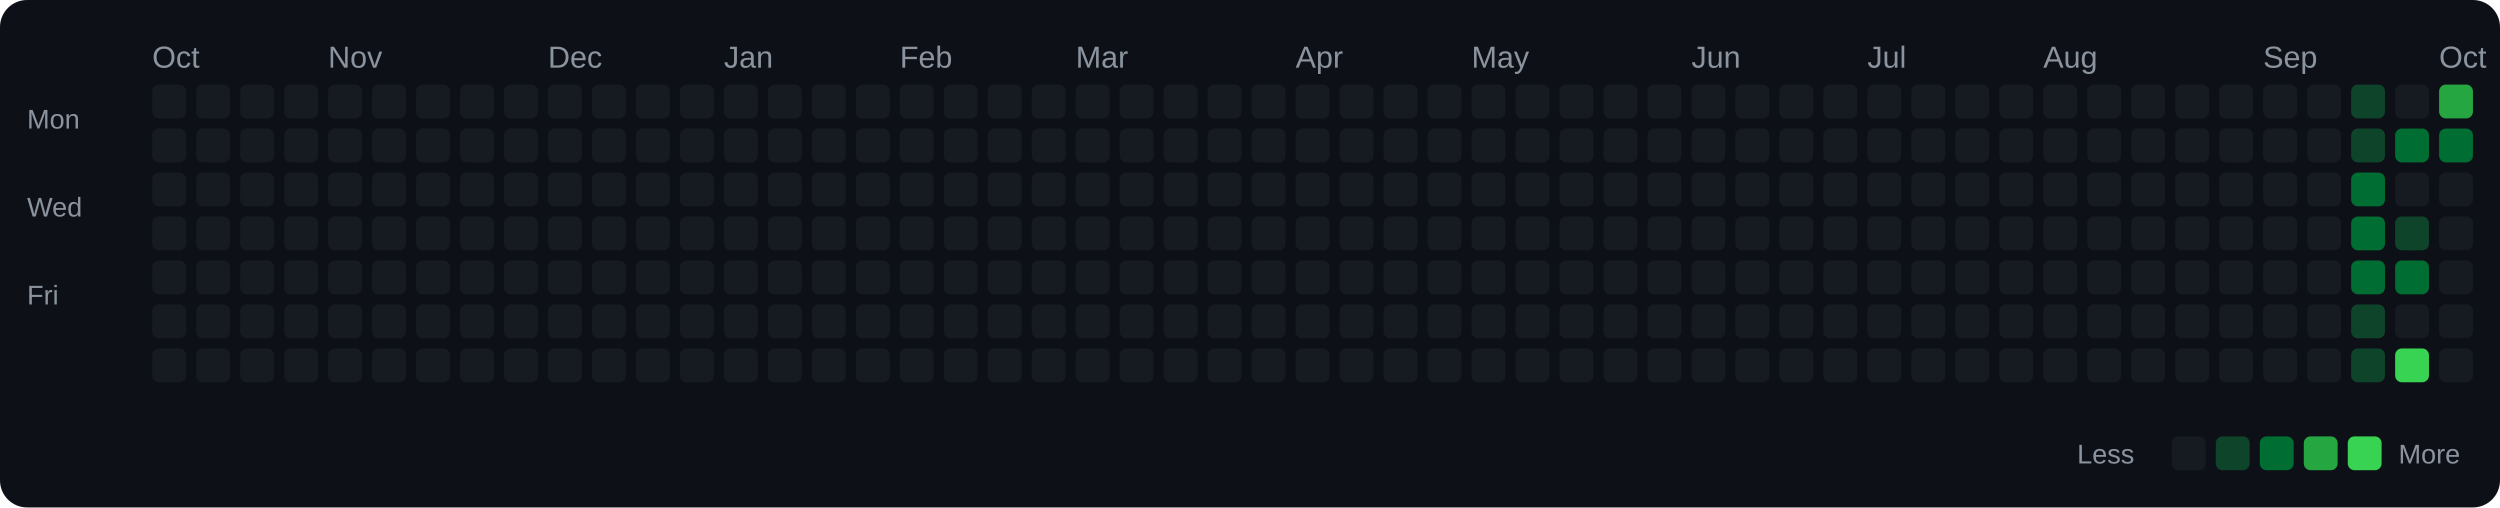
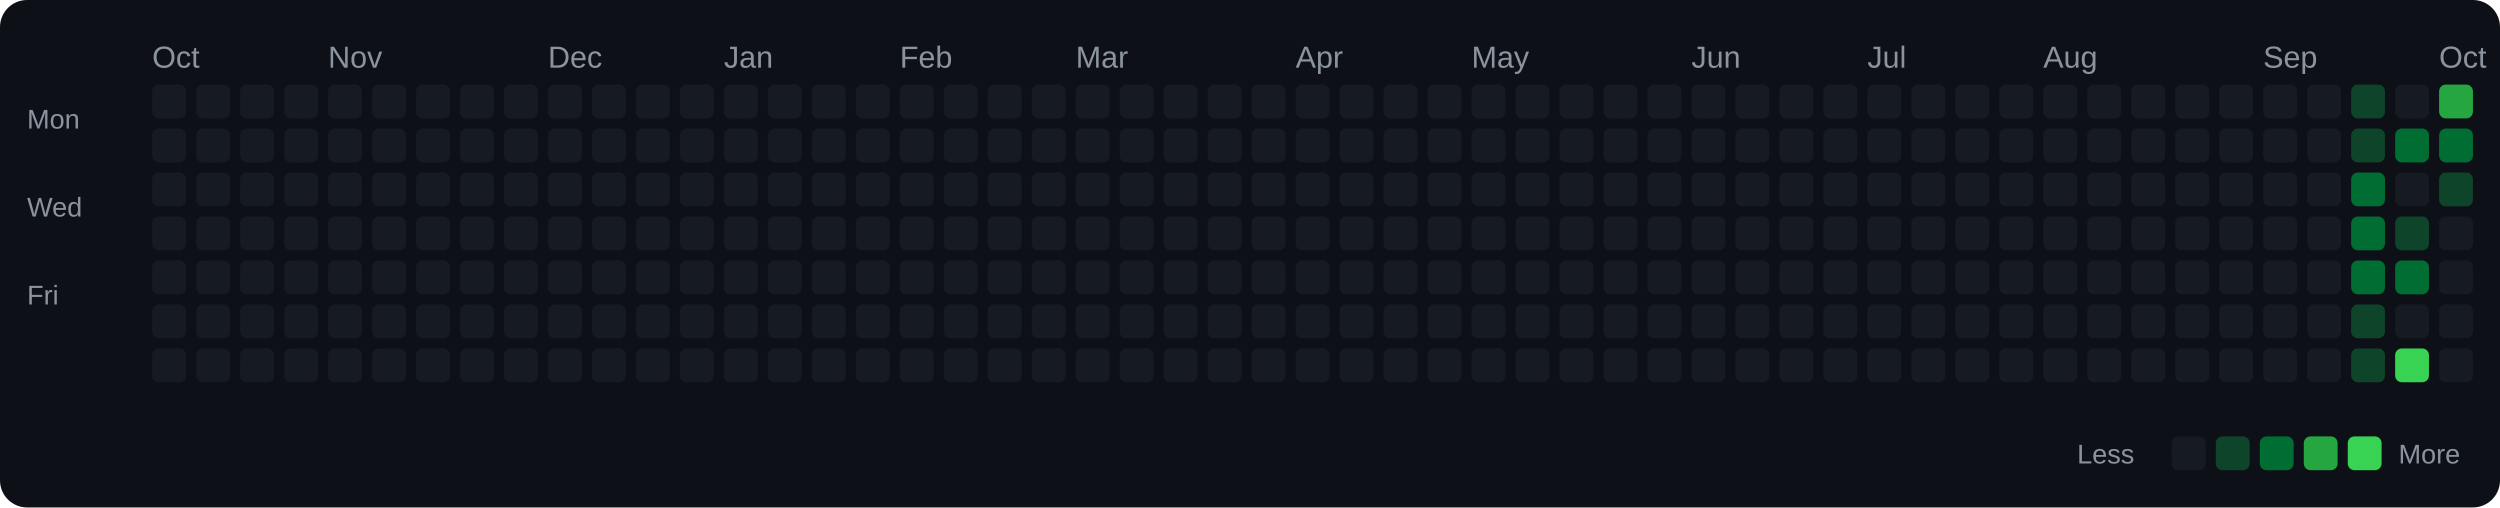
<svg xmlns="http://www.w3.org/2000/svg" width="739" height="150" viewBox="0 0 739 150" role="img" aria-labelledby="title description">
  <rect width="100%" height="100%" fill="#0d1117" rx="8" />
  <text x="45" y="20" fill="#8b949e" font-family="Arial, sans-serif" font-size="9"> Oct </text>
  <text x="97" y="20" fill="#8b949e" font-family="Arial, sans-serif" font-size="9"> Nov </text>
  <text x="162" y="20" fill="#8b949e" font-family="Arial, sans-serif" font-size="9"> Dec </text>
  <text x="214" y="20" fill="#8b949e" font-family="Arial, sans-serif" font-size="9"> Jan </text>
  <text x="266" y="20" fill="#8b949e" font-family="Arial, sans-serif" font-size="9"> Feb </text>
  <text x="318" y="20" fill="#8b949e" font-family="Arial, sans-serif" font-size="9"> Mar </text>
  <text x="383" y="20" fill="#8b949e" font-family="Arial, sans-serif" font-size="9"> Apr </text>
  <text x="435" y="20" fill="#8b949e" font-family="Arial, sans-serif" font-size="9"> May </text>
  <text x="500" y="20" fill="#8b949e" font-family="Arial, sans-serif" font-size="9"> Jun </text>
  <text x="552" y="20" fill="#8b949e" font-family="Arial, sans-serif" font-size="9"> Jul </text>
  <text x="604" y="20" fill="#8b949e" font-family="Arial, sans-serif" font-size="9"> Aug </text>
  <text x="669" y="20" fill="#8b949e" font-family="Arial, sans-serif" font-size="9"> Sep </text>
  <text x="721" y="20" fill="#8b949e" font-family="Arial, sans-serif" font-size="9"> Oct </text>
  <rect x="45" y="25" width="10" height="10" rx="2" fill="#161b22"> </rect>
  <rect x="45" y="38" width="10" height="10" rx="2" fill="#161b22"> </rect>
  <rect x="45" y="51" width="10" height="10" rx="2" fill="#161b22"> </rect>
  <rect x="45" y="64" width="10" height="10" rx="2" fill="#161b22"> </rect>
  <rect x="45" y="77" width="10" height="10" rx="2" fill="#161b22"> </rect>
  <rect x="45" y="90" width="10" height="10" rx="2" fill="#161b22"> </rect>
  <rect x="45" y="103" width="10" height="10" rx="2" fill="#161b22"> </rect>
  <rect x="58" y="25" width="10" height="10" rx="2" fill="#161b22"> </rect>
  <rect x="58" y="38" width="10" height="10" rx="2" fill="#161b22"> </rect>
  <rect x="58" y="51" width="10" height="10" rx="2" fill="#161b22"> </rect>
  <rect x="58" y="64" width="10" height="10" rx="2" fill="#161b22"> </rect>
  <rect x="58" y="77" width="10" height="10" rx="2" fill="#161b22"> </rect>
  <rect x="58" y="90" width="10" height="10" rx="2" fill="#161b22"> </rect>
  <rect x="58" y="103" width="10" height="10" rx="2" fill="#161b22"> </rect>
  <rect x="71" y="25" width="10" height="10" rx="2" fill="#161b22"> </rect>
  <rect x="71" y="38" width="10" height="10" rx="2" fill="#161b22"> </rect>
  <rect x="71" y="51" width="10" height="10" rx="2" fill="#161b22"> </rect>
  <rect x="71" y="64" width="10" height="10" rx="2" fill="#161b22"> </rect>
  <rect x="71" y="77" width="10" height="10" rx="2" fill="#161b22"> </rect>
  <rect x="71" y="90" width="10" height="10" rx="2" fill="#161b22"> </rect>
  <rect x="71" y="103" width="10" height="10" rx="2" fill="#161b22"> </rect>
  <rect x="84" y="25" width="10" height="10" rx="2" fill="#161b22"> </rect>
  <rect x="84" y="38" width="10" height="10" rx="2" fill="#161b22"> </rect>
  <rect x="84" y="51" width="10" height="10" rx="2" fill="#161b22"> </rect>
  <rect x="84" y="64" width="10" height="10" rx="2" fill="#161b22"> </rect>
  <rect x="84" y="77" width="10" height="10" rx="2" fill="#161b22"> </rect>
  <rect x="84" y="90" width="10" height="10" rx="2" fill="#161b22"> </rect>
  <rect x="84" y="103" width="10" height="10" rx="2" fill="#161b22"> </rect>
  <rect x="97" y="25" width="10" height="10" rx="2" fill="#161b22"> </rect>
  <rect x="97" y="38" width="10" height="10" rx="2" fill="#161b22"> </rect>
  <rect x="97" y="51" width="10" height="10" rx="2" fill="#161b22"> </rect>
  <rect x="97" y="64" width="10" height="10" rx="2" fill="#161b22"> </rect>
  <rect x="97" y="77" width="10" height="10" rx="2" fill="#161b22"> </rect>
  <rect x="97" y="90" width="10" height="10" rx="2" fill="#161b22"> </rect>
  <rect x="97" y="103" width="10" height="10" rx="2" fill="#161b22"> </rect>
  <rect x="110" y="25" width="10" height="10" rx="2" fill="#161b22"> </rect>
  <rect x="110" y="38" width="10" height="10" rx="2" fill="#161b22"> </rect>
  <rect x="110" y="51" width="10" height="10" rx="2" fill="#161b22"> </rect>
  <rect x="110" y="64" width="10" height="10" rx="2" fill="#161b22"> </rect>
  <rect x="110" y="77" width="10" height="10" rx="2" fill="#161b22"> </rect>
  <rect x="110" y="90" width="10" height="10" rx="2" fill="#161b22"> </rect>
  <rect x="110" y="103" width="10" height="10" rx="2" fill="#161b22"> </rect>
  <rect x="123" y="25" width="10" height="10" rx="2" fill="#161b22"> </rect>
  <rect x="123" y="38" width="10" height="10" rx="2" fill="#161b22"> </rect>
  <rect x="123" y="51" width="10" height="10" rx="2" fill="#161b22"> </rect>
  <rect x="123" y="64" width="10" height="10" rx="2" fill="#161b22"> </rect>
  <rect x="123" y="77" width="10" height="10" rx="2" fill="#161b22"> </rect>
  <rect x="123" y="90" width="10" height="10" rx="2" fill="#161b22"> </rect>
  <rect x="123" y="103" width="10" height="10" rx="2" fill="#161b22"> </rect>
  <rect x="136" y="25" width="10" height="10" rx="2" fill="#161b22"> </rect>
  <rect x="136" y="38" width="10" height="10" rx="2" fill="#161b22"> </rect>
  <rect x="136" y="51" width="10" height="10" rx="2" fill="#161b22"> </rect>
  <rect x="136" y="64" width="10" height="10" rx="2" fill="#161b22"> </rect>
  <rect x="136" y="77" width="10" height="10" rx="2" fill="#161b22"> </rect>
  <rect x="136" y="90" width="10" height="10" rx="2" fill="#161b22"> </rect>
  <rect x="136" y="103" width="10" height="10" rx="2" fill="#161b22"> </rect>
  <rect x="149" y="25" width="10" height="10" rx="2" fill="#161b22"> </rect>
  <rect x="149" y="38" width="10" height="10" rx="2" fill="#161b22"> </rect>
  <rect x="149" y="51" width="10" height="10" rx="2" fill="#161b22"> </rect>
  <rect x="149" y="64" width="10" height="10" rx="2" fill="#161b22"> </rect>
  <rect x="149" y="77" width="10" height="10" rx="2" fill="#161b22"> </rect>
  <rect x="149" y="90" width="10" height="10" rx="2" fill="#161b22"> </rect>
  <rect x="149" y="103" width="10" height="10" rx="2" fill="#161b22"> </rect>
  <rect x="162" y="25" width="10" height="10" rx="2" fill="#161b22"> </rect>
  <rect x="162" y="38" width="10" height="10" rx="2" fill="#161b22"> </rect>
  <rect x="162" y="51" width="10" height="10" rx="2" fill="#161b22"> </rect>
  <rect x="162" y="64" width="10" height="10" rx="2" fill="#161b22"> </rect>
  <rect x="162" y="77" width="10" height="10" rx="2" fill="#161b22"> </rect>
  <rect x="162" y="90" width="10" height="10" rx="2" fill="#161b22"> </rect>
  <rect x="162" y="103" width="10" height="10" rx="2" fill="#161b22"> </rect>
  <rect x="175" y="25" width="10" height="10" rx="2" fill="#161b22"> </rect>
  <rect x="175" y="38" width="10" height="10" rx="2" fill="#161b22"> </rect>
  <rect x="175" y="51" width="10" height="10" rx="2" fill="#161b22"> </rect>
  <rect x="175" y="64" width="10" height="10" rx="2" fill="#161b22"> </rect>
  <rect x="175" y="77" width="10" height="10" rx="2" fill="#161b22"> </rect>
  <rect x="175" y="90" width="10" height="10" rx="2" fill="#161b22"> </rect>
  <rect x="175" y="103" width="10" height="10" rx="2" fill="#161b22"> </rect>
  <rect x="188" y="25" width="10" height="10" rx="2" fill="#161b22"> </rect>
  <rect x="188" y="38" width="10" height="10" rx="2" fill="#161b22"> </rect>
  <rect x="188" y="51" width="10" height="10" rx="2" fill="#161b22"> </rect>
  <rect x="188" y="64" width="10" height="10" rx="2" fill="#161b22"> </rect>
  <rect x="188" y="77" width="10" height="10" rx="2" fill="#161b22"> </rect>
  <rect x="188" y="90" width="10" height="10" rx="2" fill="#161b22"> </rect>
  <rect x="188" y="103" width="10" height="10" rx="2" fill="#161b22"> </rect>
  <rect x="201" y="25" width="10" height="10" rx="2" fill="#161b22"> </rect>
  <rect x="201" y="38" width="10" height="10" rx="2" fill="#161b22"> </rect>
  <rect x="201" y="51" width="10" height="10" rx="2" fill="#161b22"> </rect>
  <rect x="201" y="64" width="10" height="10" rx="2" fill="#161b22"> </rect>
  <rect x="201" y="77" width="10" height="10" rx="2" fill="#161b22"> </rect>
  <rect x="201" y="90" width="10" height="10" rx="2" fill="#161b22"> </rect>
  <rect x="201" y="103" width="10" height="10" rx="2" fill="#161b22"> </rect>
  <rect x="214" y="25" width="10" height="10" rx="2" fill="#161b22"> </rect>
  <rect x="214" y="38" width="10" height="10" rx="2" fill="#161b22"> </rect>
  <rect x="214" y="51" width="10" height="10" rx="2" fill="#161b22"> </rect>
  <rect x="214" y="64" width="10" height="10" rx="2" fill="#161b22"> </rect>
  <rect x="214" y="77" width="10" height="10" rx="2" fill="#161b22"> </rect>
  <rect x="214" y="90" width="10" height="10" rx="2" fill="#161b22"> </rect>
  <rect x="214" y="103" width="10" height="10" rx="2" fill="#161b22"> </rect>
  <rect x="227" y="25" width="10" height="10" rx="2" fill="#161b22"> </rect>
  <rect x="227" y="38" width="10" height="10" rx="2" fill="#161b22"> </rect>
  <rect x="227" y="51" width="10" height="10" rx="2" fill="#161b22"> </rect>
  <rect x="227" y="64" width="10" height="10" rx="2" fill="#161b22"> </rect>
  <rect x="227" y="77" width="10" height="10" rx="2" fill="#161b22"> </rect>
  <rect x="227" y="90" width="10" height="10" rx="2" fill="#161b22"> </rect>
  <rect x="227" y="103" width="10" height="10" rx="2" fill="#161b22"> </rect>
  <rect x="240" y="25" width="10" height="10" rx="2" fill="#161b22"> </rect>
  <rect x="240" y="38" width="10" height="10" rx="2" fill="#161b22"> </rect>
  <rect x="240" y="51" width="10" height="10" rx="2" fill="#161b22"> </rect>
  <rect x="240" y="64" width="10" height="10" rx="2" fill="#161b22"> </rect>
  <rect x="240" y="77" width="10" height="10" rx="2" fill="#161b22"> </rect>
  <rect x="240" y="90" width="10" height="10" rx="2" fill="#161b22"> </rect>
  <rect x="240" y="103" width="10" height="10" rx="2" fill="#161b22"> </rect>
  <rect x="253" y="25" width="10" height="10" rx="2" fill="#161b22"> </rect>
  <rect x="253" y="38" width="10" height="10" rx="2" fill="#161b22"> </rect>
  <rect x="253" y="51" width="10" height="10" rx="2" fill="#161b22"> </rect>
  <rect x="253" y="64" width="10" height="10" rx="2" fill="#161b22"> </rect>
  <rect x="253" y="77" width="10" height="10" rx="2" fill="#161b22"> </rect>
  <rect x="253" y="90" width="10" height="10" rx="2" fill="#161b22"> </rect>
  <rect x="253" y="103" width="10" height="10" rx="2" fill="#161b22"> </rect>
  <rect x="266" y="25" width="10" height="10" rx="2" fill="#161b22"> </rect>
  <rect x="266" y="38" width="10" height="10" rx="2" fill="#161b22"> </rect>
  <rect x="266" y="51" width="10" height="10" rx="2" fill="#161b22"> </rect>
  <rect x="266" y="64" width="10" height="10" rx="2" fill="#161b22"> </rect>
  <rect x="266" y="77" width="10" height="10" rx="2" fill="#161b22"> </rect>
  <rect x="266" y="90" width="10" height="10" rx="2" fill="#161b22"> </rect>
  <rect x="266" y="103" width="10" height="10" rx="2" fill="#161b22"> </rect>
  <rect x="279" y="25" width="10" height="10" rx="2" fill="#161b22"> </rect>
  <rect x="279" y="38" width="10" height="10" rx="2" fill="#161b22"> </rect>
  <rect x="279" y="51" width="10" height="10" rx="2" fill="#161b22"> </rect>
  <rect x="279" y="64" width="10" height="10" rx="2" fill="#161b22"> </rect>
  <rect x="279" y="77" width="10" height="10" rx="2" fill="#161b22"> </rect>
  <rect x="279" y="90" width="10" height="10" rx="2" fill="#161b22"> </rect>
  <rect x="279" y="103" width="10" height="10" rx="2" fill="#161b22"> </rect>
  <rect x="292" y="25" width="10" height="10" rx="2" fill="#161b22"> </rect>
  <rect x="292" y="38" width="10" height="10" rx="2" fill="#161b22"> </rect>
  <rect x="292" y="51" width="10" height="10" rx="2" fill="#161b22"> </rect>
  <rect x="292" y="64" width="10" height="10" rx="2" fill="#161b22"> </rect>
  <rect x="292" y="77" width="10" height="10" rx="2" fill="#161b22"> </rect>
  <rect x="292" y="90" width="10" height="10" rx="2" fill="#161b22"> </rect>
  <rect x="292" y="103" width="10" height="10" rx="2" fill="#161b22"> </rect>
  <rect x="305" y="25" width="10" height="10" rx="2" fill="#161b22"> </rect>
  <rect x="305" y="38" width="10" height="10" rx="2" fill="#161b22"> </rect>
  <rect x="305" y="51" width="10" height="10" rx="2" fill="#161b22"> </rect>
  <rect x="305" y="64" width="10" height="10" rx="2" fill="#161b22"> </rect>
  <rect x="305" y="77" width="10" height="10" rx="2" fill="#161b22"> </rect>
  <rect x="305" y="90" width="10" height="10" rx="2" fill="#161b22"> </rect>
  <rect x="305" y="103" width="10" height="10" rx="2" fill="#161b22"> </rect>
  <rect x="318" y="25" width="10" height="10" rx="2" fill="#161b22"> </rect>
  <rect x="318" y="38" width="10" height="10" rx="2" fill="#161b22"> </rect>
  <rect x="318" y="51" width="10" height="10" rx="2" fill="#161b22"> </rect>
  <rect x="318" y="64" width="10" height="10" rx="2" fill="#161b22"> </rect>
  <rect x="318" y="77" width="10" height="10" rx="2" fill="#161b22"> </rect>
  <rect x="318" y="90" width="10" height="10" rx="2" fill="#161b22"> </rect>
  <rect x="318" y="103" width="10" height="10" rx="2" fill="#161b22"> </rect>
  <rect x="331" y="25" width="10" height="10" rx="2" fill="#161b22"> </rect>
  <rect x="331" y="38" width="10" height="10" rx="2" fill="#161b22"> </rect>
  <rect x="331" y="51" width="10" height="10" rx="2" fill="#161b22"> </rect>
  <rect x="331" y="64" width="10" height="10" rx="2" fill="#161b22"> </rect>
  <rect x="331" y="77" width="10" height="10" rx="2" fill="#161b22"> </rect>
  <rect x="331" y="90" width="10" height="10" rx="2" fill="#161b22"> </rect>
  <rect x="331" y="103" width="10" height="10" rx="2" fill="#161b22"> </rect>
  <rect x="344" y="25" width="10" height="10" rx="2" fill="#161b22"> </rect>
  <rect x="344" y="38" width="10" height="10" rx="2" fill="#161b22"> </rect>
  <rect x="344" y="51" width="10" height="10" rx="2" fill="#161b22"> </rect>
  <rect x="344" y="64" width="10" height="10" rx="2" fill="#161b22"> </rect>
  <rect x="344" y="77" width="10" height="10" rx="2" fill="#161b22"> </rect>
  <rect x="344" y="90" width="10" height="10" rx="2" fill="#161b22"> </rect>
  <rect x="344" y="103" width="10" height="10" rx="2" fill="#161b22"> </rect>
  <rect x="357" y="25" width="10" height="10" rx="2" fill="#161b22"> </rect>
  <rect x="357" y="38" width="10" height="10" rx="2" fill="#161b22"> </rect>
  <rect x="357" y="51" width="10" height="10" rx="2" fill="#161b22"> </rect>
  <rect x="357" y="64" width="10" height="10" rx="2" fill="#161b22"> </rect>
  <rect x="357" y="77" width="10" height="10" rx="2" fill="#161b22"> </rect>
  <rect x="357" y="90" width="10" height="10" rx="2" fill="#161b22"> </rect>
  <rect x="357" y="103" width="10" height="10" rx="2" fill="#161b22"> </rect>
  <rect x="370" y="25" width="10" height="10" rx="2" fill="#161b22"> </rect>
  <rect x="370" y="38" width="10" height="10" rx="2" fill="#161b22"> </rect>
  <rect x="370" y="51" width="10" height="10" rx="2" fill="#161b22"> </rect>
  <rect x="370" y="64" width="10" height="10" rx="2" fill="#161b22"> </rect>
  <rect x="370" y="77" width="10" height="10" rx="2" fill="#161b22"> </rect>
  <rect x="370" y="90" width="10" height="10" rx="2" fill="#161b22"> </rect>
  <rect x="370" y="103" width="10" height="10" rx="2" fill="#161b22"> </rect>
  <rect x="383" y="25" width="10" height="10" rx="2" fill="#161b22"> </rect>
  <rect x="383" y="38" width="10" height="10" rx="2" fill="#161b22"> </rect>
  <rect x="383" y="51" width="10" height="10" rx="2" fill="#161b22"> </rect>
  <rect x="383" y="64" width="10" height="10" rx="2" fill="#161b22"> </rect>
  <rect x="383" y="77" width="10" height="10" rx="2" fill="#161b22"> </rect>
  <rect x="383" y="90" width="10" height="10" rx="2" fill="#161b22"> </rect>
  <rect x="383" y="103" width="10" height="10" rx="2" fill="#161b22"> </rect>
  <rect x="396" y="25" width="10" height="10" rx="2" fill="#161b22"> </rect>
  <rect x="396" y="38" width="10" height="10" rx="2" fill="#161b22"> </rect>
  <rect x="396" y="51" width="10" height="10" rx="2" fill="#161b22"> </rect>
  <rect x="396" y="64" width="10" height="10" rx="2" fill="#161b22"> </rect>
  <rect x="396" y="77" width="10" height="10" rx="2" fill="#161b22"> </rect>
  <rect x="396" y="90" width="10" height="10" rx="2" fill="#161b22"> </rect>
  <rect x="396" y="103" width="10" height="10" rx="2" fill="#161b22"> </rect>
  <rect x="409" y="25" width="10" height="10" rx="2" fill="#161b22"> </rect>
  <rect x="409" y="38" width="10" height="10" rx="2" fill="#161b22"> </rect>
  <rect x="409" y="51" width="10" height="10" rx="2" fill="#161b22"> </rect>
  <rect x="409" y="64" width="10" height="10" rx="2" fill="#161b22"> </rect>
  <rect x="409" y="77" width="10" height="10" rx="2" fill="#161b22"> </rect>
  <rect x="409" y="90" width="10" height="10" rx="2" fill="#161b22"> </rect>
  <rect x="409" y="103" width="10" height="10" rx="2" fill="#161b22"> </rect>
  <rect x="422" y="25" width="10" height="10" rx="2" fill="#161b22"> </rect>
  <rect x="422" y="38" width="10" height="10" rx="2" fill="#161b22"> </rect>
  <rect x="422" y="51" width="10" height="10" rx="2" fill="#161b22"> </rect>
  <rect x="422" y="64" width="10" height="10" rx="2" fill="#161b22"> </rect>
  <rect x="422" y="77" width="10" height="10" rx="2" fill="#161b22"> </rect>
  <rect x="422" y="90" width="10" height="10" rx="2" fill="#161b22"> </rect>
  <rect x="422" y="103" width="10" height="10" rx="2" fill="#161b22"> </rect>
  <rect x="435" y="25" width="10" height="10" rx="2" fill="#161b22"> </rect>
  <rect x="435" y="38" width="10" height="10" rx="2" fill="#161b22"> </rect>
  <rect x="435" y="51" width="10" height="10" rx="2" fill="#161b22"> </rect>
  <rect x="435" y="64" width="10" height="10" rx="2" fill="#161b22"> </rect>
  <rect x="435" y="77" width="10" height="10" rx="2" fill="#161b22"> </rect>
  <rect x="435" y="90" width="10" height="10" rx="2" fill="#161b22"> </rect>
  <rect x="435" y="103" width="10" height="10" rx="2" fill="#161b22"> </rect>
  <rect x="448" y="25" width="10" height="10" rx="2" fill="#161b22"> </rect>
  <rect x="448" y="38" width="10" height="10" rx="2" fill="#161b22"> </rect>
  <rect x="448" y="51" width="10" height="10" rx="2" fill="#161b22"> </rect>
  <rect x="448" y="64" width="10" height="10" rx="2" fill="#161b22"> </rect>
  <rect x="448" y="77" width="10" height="10" rx="2" fill="#161b22"> </rect>
  <rect x="448" y="90" width="10" height="10" rx="2" fill="#161b22"> </rect>
  <rect x="448" y="103" width="10" height="10" rx="2" fill="#161b22"> </rect>
  <rect x="461" y="25" width="10" height="10" rx="2" fill="#161b22"> </rect>
  <rect x="461" y="38" width="10" height="10" rx="2" fill="#161b22"> </rect>
  <rect x="461" y="51" width="10" height="10" rx="2" fill="#161b22"> </rect>
  <rect x="461" y="64" width="10" height="10" rx="2" fill="#161b22"> </rect>
  <rect x="461" y="77" width="10" height="10" rx="2" fill="#161b22"> </rect>
  <rect x="461" y="90" width="10" height="10" rx="2" fill="#161b22"> </rect>
  <rect x="461" y="103" width="10" height="10" rx="2" fill="#161b22"> </rect>
  <rect x="474" y="25" width="10" height="10" rx="2" fill="#161b22"> </rect>
  <rect x="474" y="38" width="10" height="10" rx="2" fill="#161b22"> </rect>
  <rect x="474" y="51" width="10" height="10" rx="2" fill="#161b22"> </rect>
  <rect x="474" y="64" width="10" height="10" rx="2" fill="#161b22"> </rect>
  <rect x="474" y="77" width="10" height="10" rx="2" fill="#161b22"> </rect>
  <rect x="474" y="90" width="10" height="10" rx="2" fill="#161b22"> </rect>
  <rect x="474" y="103" width="10" height="10" rx="2" fill="#161b22"> </rect>
  <rect x="487" y="25" width="10" height="10" rx="2" fill="#161b22"> </rect>
  <rect x="487" y="38" width="10" height="10" rx="2" fill="#161b22"> </rect>
  <rect x="487" y="51" width="10" height="10" rx="2" fill="#161b22"> </rect>
  <rect x="487" y="64" width="10" height="10" rx="2" fill="#161b22"> </rect>
  <rect x="487" y="77" width="10" height="10" rx="2" fill="#161b22"> </rect>
  <rect x="487" y="90" width="10" height="10" rx="2" fill="#161b22"> </rect>
  <rect x="487" y="103" width="10" height="10" rx="2" fill="#161b22"> </rect>
  <rect x="500" y="25" width="10" height="10" rx="2" fill="#161b22"> </rect>
  <rect x="500" y="38" width="10" height="10" rx="2" fill="#161b22"> </rect>
  <rect x="500" y="51" width="10" height="10" rx="2" fill="#161b22"> </rect>
  <rect x="500" y="64" width="10" height="10" rx="2" fill="#161b22"> </rect>
  <rect x="500" y="77" width="10" height="10" rx="2" fill="#161b22"> </rect>
  <rect x="500" y="90" width="10" height="10" rx="2" fill="#161b22"> </rect>
  <rect x="500" y="103" width="10" height="10" rx="2" fill="#161b22"> </rect>
  <rect x="513" y="25" width="10" height="10" rx="2" fill="#161b22"> </rect>
  <rect x="513" y="38" width="10" height="10" rx="2" fill="#161b22"> </rect>
  <rect x="513" y="51" width="10" height="10" rx="2" fill="#161b22"> </rect>
  <rect x="513" y="64" width="10" height="10" rx="2" fill="#161b22"> </rect>
  <rect x="513" y="77" width="10" height="10" rx="2" fill="#161b22"> </rect>
  <rect x="513" y="90" width="10" height="10" rx="2" fill="#161b22"> </rect>
  <rect x="513" y="103" width="10" height="10" rx="2" fill="#161b22"> </rect>
  <rect x="526" y="25" width="10" height="10" rx="2" fill="#161b22"> </rect>
  <rect x="526" y="38" width="10" height="10" rx="2" fill="#161b22"> </rect>
  <rect x="526" y="51" width="10" height="10" rx="2" fill="#161b22"> </rect>
  <rect x="526" y="64" width="10" height="10" rx="2" fill="#161b22"> </rect>
  <rect x="526" y="77" width="10" height="10" rx="2" fill="#161b22"> </rect>
  <rect x="526" y="90" width="10" height="10" rx="2" fill="#161b22"> </rect>
  <rect x="526" y="103" width="10" height="10" rx="2" fill="#161b22"> </rect>
  <rect x="539" y="25" width="10" height="10" rx="2" fill="#161b22"> </rect>
  <rect x="539" y="38" width="10" height="10" rx="2" fill="#161b22"> </rect>
  <rect x="539" y="51" width="10" height="10" rx="2" fill="#161b22"> </rect>
  <rect x="539" y="64" width="10" height="10" rx="2" fill="#161b22"> </rect>
  <rect x="539" y="77" width="10" height="10" rx="2" fill="#161b22"> </rect>
  <rect x="539" y="90" width="10" height="10" rx="2" fill="#161b22"> </rect>
  <rect x="539" y="103" width="10" height="10" rx="2" fill="#161b22"> </rect>
  <rect x="552" y="25" width="10" height="10" rx="2" fill="#161b22"> </rect>
  <rect x="552" y="38" width="10" height="10" rx="2" fill="#161b22"> </rect>
  <rect x="552" y="51" width="10" height="10" rx="2" fill="#161b22"> </rect>
  <rect x="552" y="64" width="10" height="10" rx="2" fill="#161b22"> </rect>
  <rect x="552" y="77" width="10" height="10" rx="2" fill="#161b22"> </rect>
  <rect x="552" y="90" width="10" height="10" rx="2" fill="#161b22"> </rect>
  <rect x="552" y="103" width="10" height="10" rx="2" fill="#161b22"> </rect>
  <rect x="565" y="25" width="10" height="10" rx="2" fill="#161b22"> </rect>
  <rect x="565" y="38" width="10" height="10" rx="2" fill="#161b22"> </rect>
  <rect x="565" y="51" width="10" height="10" rx="2" fill="#161b22"> </rect>
  <rect x="565" y="64" width="10" height="10" rx="2" fill="#161b22"> </rect>
  <rect x="565" y="77" width="10" height="10" rx="2" fill="#161b22"> </rect>
  <rect x="565" y="90" width="10" height="10" rx="2" fill="#161b22"> </rect>
  <rect x="565" y="103" width="10" height="10" rx="2" fill="#161b22"> </rect>
  <rect x="578" y="25" width="10" height="10" rx="2" fill="#161b22"> </rect>
  <rect x="578" y="38" width="10" height="10" rx="2" fill="#161b22"> </rect>
  <rect x="578" y="51" width="10" height="10" rx="2" fill="#161b22"> </rect>
  <rect x="578" y="64" width="10" height="10" rx="2" fill="#161b22"> </rect>
  <rect x="578" y="77" width="10" height="10" rx="2" fill="#161b22"> </rect>
  <rect x="578" y="90" width="10" height="10" rx="2" fill="#161b22"> </rect>
  <rect x="578" y="103" width="10" height="10" rx="2" fill="#161b22"> </rect>
  <rect x="591" y="25" width="10" height="10" rx="2" fill="#161b22"> </rect>
  <rect x="591" y="38" width="10" height="10" rx="2" fill="#161b22"> </rect>
  <rect x="591" y="51" width="10" height="10" rx="2" fill="#161b22"> </rect>
  <rect x="591" y="64" width="10" height="10" rx="2" fill="#161b22"> </rect>
  <rect x="591" y="77" width="10" height="10" rx="2" fill="#161b22"> </rect>
  <rect x="591" y="90" width="10" height="10" rx="2" fill="#161b22"> </rect>
  <rect x="591" y="103" width="10" height="10" rx="2" fill="#161b22"> </rect>
  <rect x="604" y="25" width="10" height="10" rx="2" fill="#161b22"> </rect>
  <rect x="604" y="38" width="10" height="10" rx="2" fill="#161b22"> </rect>
  <rect x="604" y="51" width="10" height="10" rx="2" fill="#161b22"> </rect>
  <rect x="604" y="64" width="10" height="10" rx="2" fill="#161b22"> </rect>
  <rect x="604" y="77" width="10" height="10" rx="2" fill="#161b22"> </rect>
  <rect x="604" y="90" width="10" height="10" rx="2" fill="#161b22"> </rect>
  <rect x="604" y="103" width="10" height="10" rx="2" fill="#161b22"> </rect>
  <rect x="617" y="25" width="10" height="10" rx="2" fill="#161b22"> </rect>
  <rect x="617" y="38" width="10" height="10" rx="2" fill="#161b22"> </rect>
  <rect x="617" y="51" width="10" height="10" rx="2" fill="#161b22"> </rect>
  <rect x="617" y="64" width="10" height="10" rx="2" fill="#161b22"> </rect>
  <rect x="617" y="77" width="10" height="10" rx="2" fill="#161b22"> </rect>
  <rect x="617" y="90" width="10" height="10" rx="2" fill="#161b22"> </rect>
  <rect x="617" y="103" width="10" height="10" rx="2" fill="#161b22"> </rect>
  <rect x="630" y="25" width="10" height="10" rx="2" fill="#161b22"> </rect>
  <rect x="630" y="38" width="10" height="10" rx="2" fill="#161b22"> </rect>
  <rect x="630" y="51" width="10" height="10" rx="2" fill="#161b22"> </rect>
  <rect x="630" y="64" width="10" height="10" rx="2" fill="#161b22"> </rect>
  <rect x="630" y="77" width="10" height="10" rx="2" fill="#161b22"> </rect>
  <rect x="630" y="90" width="10" height="10" rx="2" fill="#161b22"> </rect>
  <rect x="630" y="103" width="10" height="10" rx="2" fill="#161b22"> </rect>
  <rect x="643" y="25" width="10" height="10" rx="2" fill="#161b22"> </rect>
  <rect x="643" y="38" width="10" height="10" rx="2" fill="#161b22"> </rect>
  <rect x="643" y="51" width="10" height="10" rx="2" fill="#161b22"> </rect>
  <rect x="643" y="64" width="10" height="10" rx="2" fill="#161b22"> </rect>
  <rect x="643" y="77" width="10" height="10" rx="2" fill="#161b22"> </rect>
  <rect x="643" y="90" width="10" height="10" rx="2" fill="#161b22"> </rect>
  <rect x="643" y="103" width="10" height="10" rx="2" fill="#161b22"> </rect>
  <rect x="656" y="25" width="10" height="10" rx="2" fill="#161b22"> </rect>
  <rect x="656" y="38" width="10" height="10" rx="2" fill="#161b22"> </rect>
  <rect x="656" y="51" width="10" height="10" rx="2" fill="#161b22"> </rect>
  <rect x="656" y="64" width="10" height="10" rx="2" fill="#161b22"> </rect>
  <rect x="656" y="77" width="10" height="10" rx="2" fill="#161b22"> </rect>
  <rect x="656" y="90" width="10" height="10" rx="2" fill="#161b22"> </rect>
  <rect x="656" y="103" width="10" height="10" rx="2" fill="#161b22"> </rect>
  <rect x="669" y="25" width="10" height="10" rx="2" fill="#161b22"> </rect>
  <rect x="669" y="38" width="10" height="10" rx="2" fill="#161b22"> </rect>
  <rect x="669" y="51" width="10" height="10" rx="2" fill="#161b22"> </rect>
  <rect x="669" y="64" width="10" height="10" rx="2" fill="#161b22"> </rect>
  <rect x="669" y="77" width="10" height="10" rx="2" fill="#161b22"> </rect>
  <rect x="669" y="90" width="10" height="10" rx="2" fill="#161b22"> </rect>
  <rect x="669" y="103" width="10" height="10" rx="2" fill="#161b22"> </rect>
  <rect x="682" y="25" width="10" height="10" rx="2" fill="#161b22"> </rect>
  <rect x="682" y="38" width="10" height="10" rx="2" fill="#161b22"> </rect>
  <rect x="682" y="51" width="10" height="10" rx="2" fill="#161b22"> </rect>
  <rect x="682" y="64" width="10" height="10" rx="2" fill="#161b22"> </rect>
  <rect x="682" y="77" width="10" height="10" rx="2" fill="#161b22"> </rect>
  <rect x="682" y="90" width="10" height="10" rx="2" fill="#161b22"> </rect>
  <rect x="682" y="103" width="10" height="10" rx="2" fill="#161b22"> </rect>
  <rect x="695" y="25" width="10" height="10" rx="2" fill="#0e4429"> </rect>
  <rect x="695" y="38" width="10" height="10" rx="2" fill="#0e4429"> </rect>
  <rect x="695" y="51" width="10" height="10" rx="2" fill="#006d32"> </rect>
  <rect x="695" y="64" width="10" height="10" rx="2" fill="#006d32"> </rect>
  <rect x="695" y="77" width="10" height="10" rx="2" fill="#006d32"> </rect>
  <rect x="695" y="90" width="10" height="10" rx="2" fill="#0e4429"> </rect>
  <rect x="695" y="103" width="10" height="10" rx="2" fill="#0e4429"> </rect>
  <rect x="708" y="25" width="10" height="10" rx="2" fill="#161b22"> </rect>
  <rect x="708" y="38" width="10" height="10" rx="2" fill="#006d32"> </rect>
  <rect x="708" y="51" width="10" height="10" rx="2" fill="#161b22"> </rect>
  <rect x="708" y="64" width="10" height="10" rx="2" fill="#0e4429"> </rect>
  <rect x="708" y="77" width="10" height="10" rx="2" fill="#006d32"> </rect>
  <rect x="708" y="90" width="10" height="10" rx="2" fill="#161b22"> </rect>
  <rect x="708" y="103" width="10" height="10" rx="2" fill="#39d353"> </rect>
  <rect x="721" y="25" width="10" height="10" rx="2" fill="#26a641"> </rect>
  <rect x="721" y="38" width="10" height="10" rx="2" fill="#006d32"> </rect>
-   <rect x="721" y="51" width="10" height="10" rx="2" fill="#161b22"> </rect>
+   <rect x="721" y="51" width="10" height="10" rx="2" fill="#0e4429"> </rect>
  <rect x="721" y="64" width="10" height="10" rx="2" fill="#161b22"> </rect>
  <rect x="721" y="77" width="10" height="10" rx="2" fill="#161b22"> </rect>
  <rect x="721" y="90" width="10" height="10" rx="2" fill="#161b22"> </rect>
  <rect x="721" y="103" width="10" height="10" rx="2" fill="#161b22"> </rect>
  <text x="8" y="38" fill="#8b949e" font-family="Arial, sans-serif" font-size="8">Mon</text>
  <text x="8" y="64" fill="#8b949e" font-family="Arial, sans-serif" font-size="8">Wed</text>
  <text x="8" y="90" fill="#8b949e" font-family="Arial, sans-serif" font-size="8">Fri</text>
  <text x="614" y="137" fill="#8b949e" font-family="Arial, sans-serif" font-size="8">Less</text>
  <rect x="642" y="129" width="10" height="10" rx="2" fill="#161b22" />
  <rect x="655" y="129" width="10" height="10" rx="2" fill="#0e4429" />
  <rect x="668" y="129" width="10" height="10" rx="2" fill="#006d32" />
  <rect x="681" y="129" width="10" height="10" rx="2" fill="#26a641" />
  <rect x="694" y="129" width="10" height="10" rx="2" fill="#39d353" />
  <text x="709" y="137" fill="#8b949e" font-family="Arial, sans-serif" font-size="8">More</text>
</svg>
